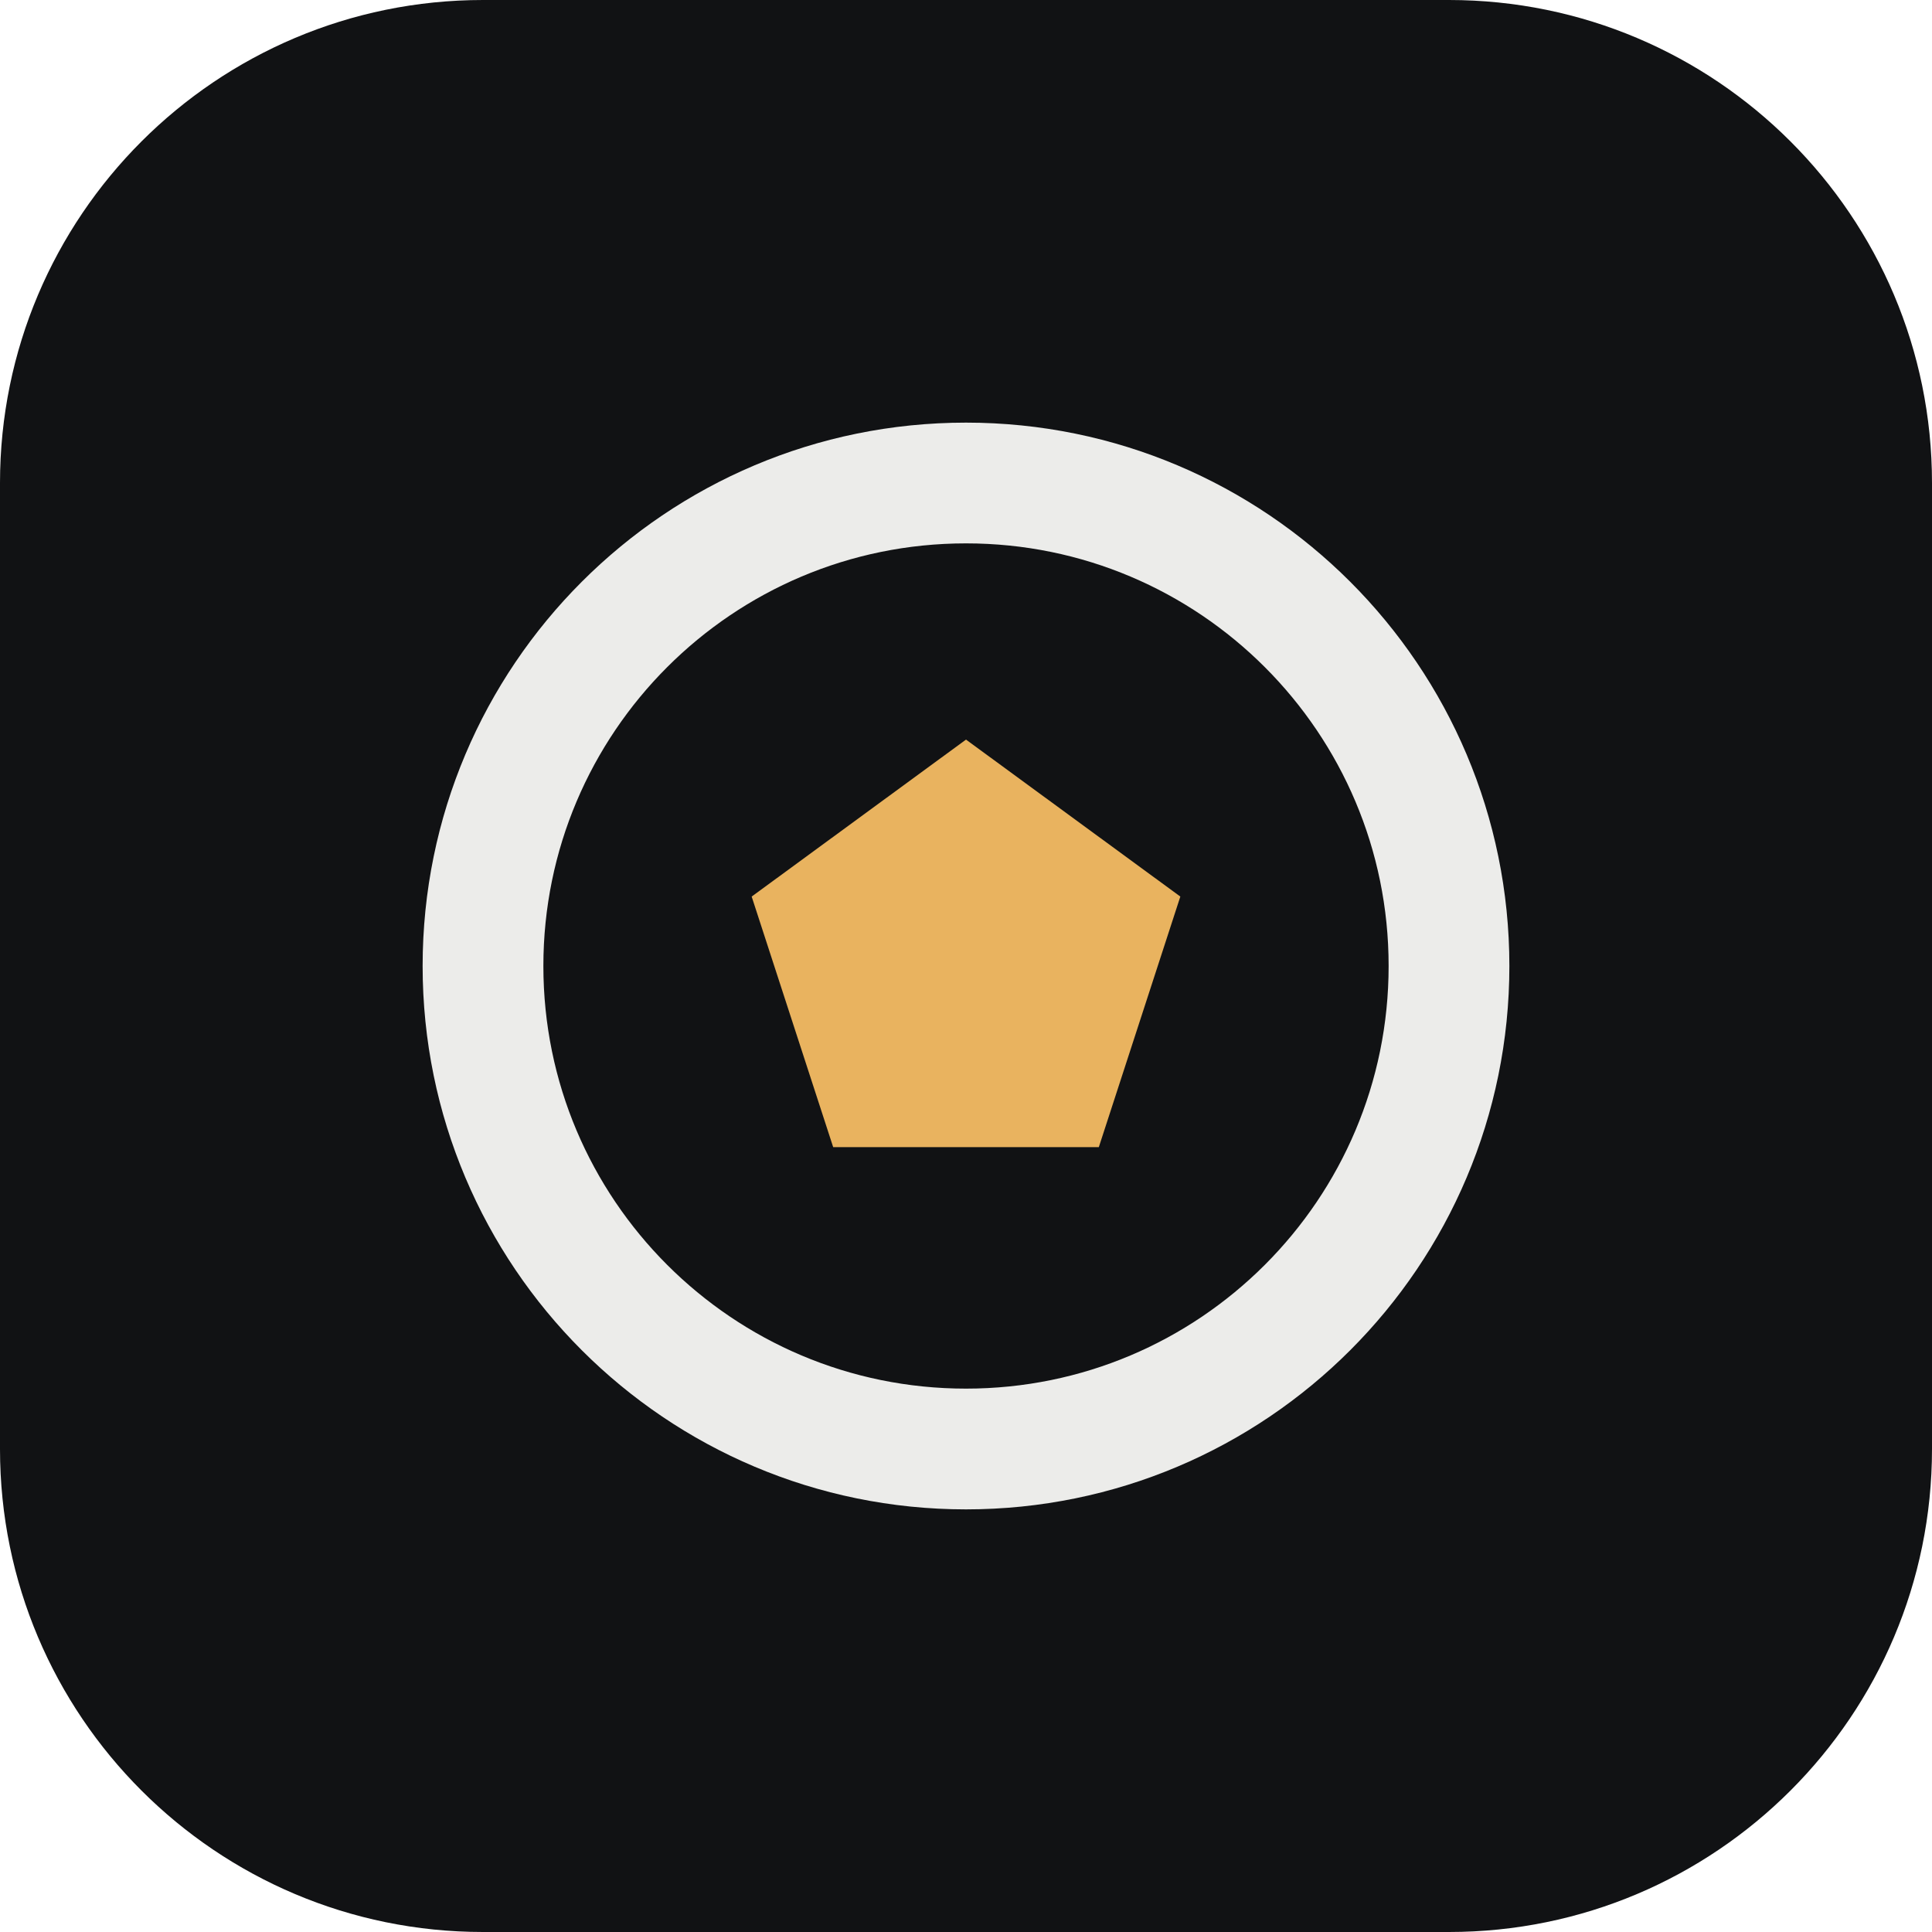
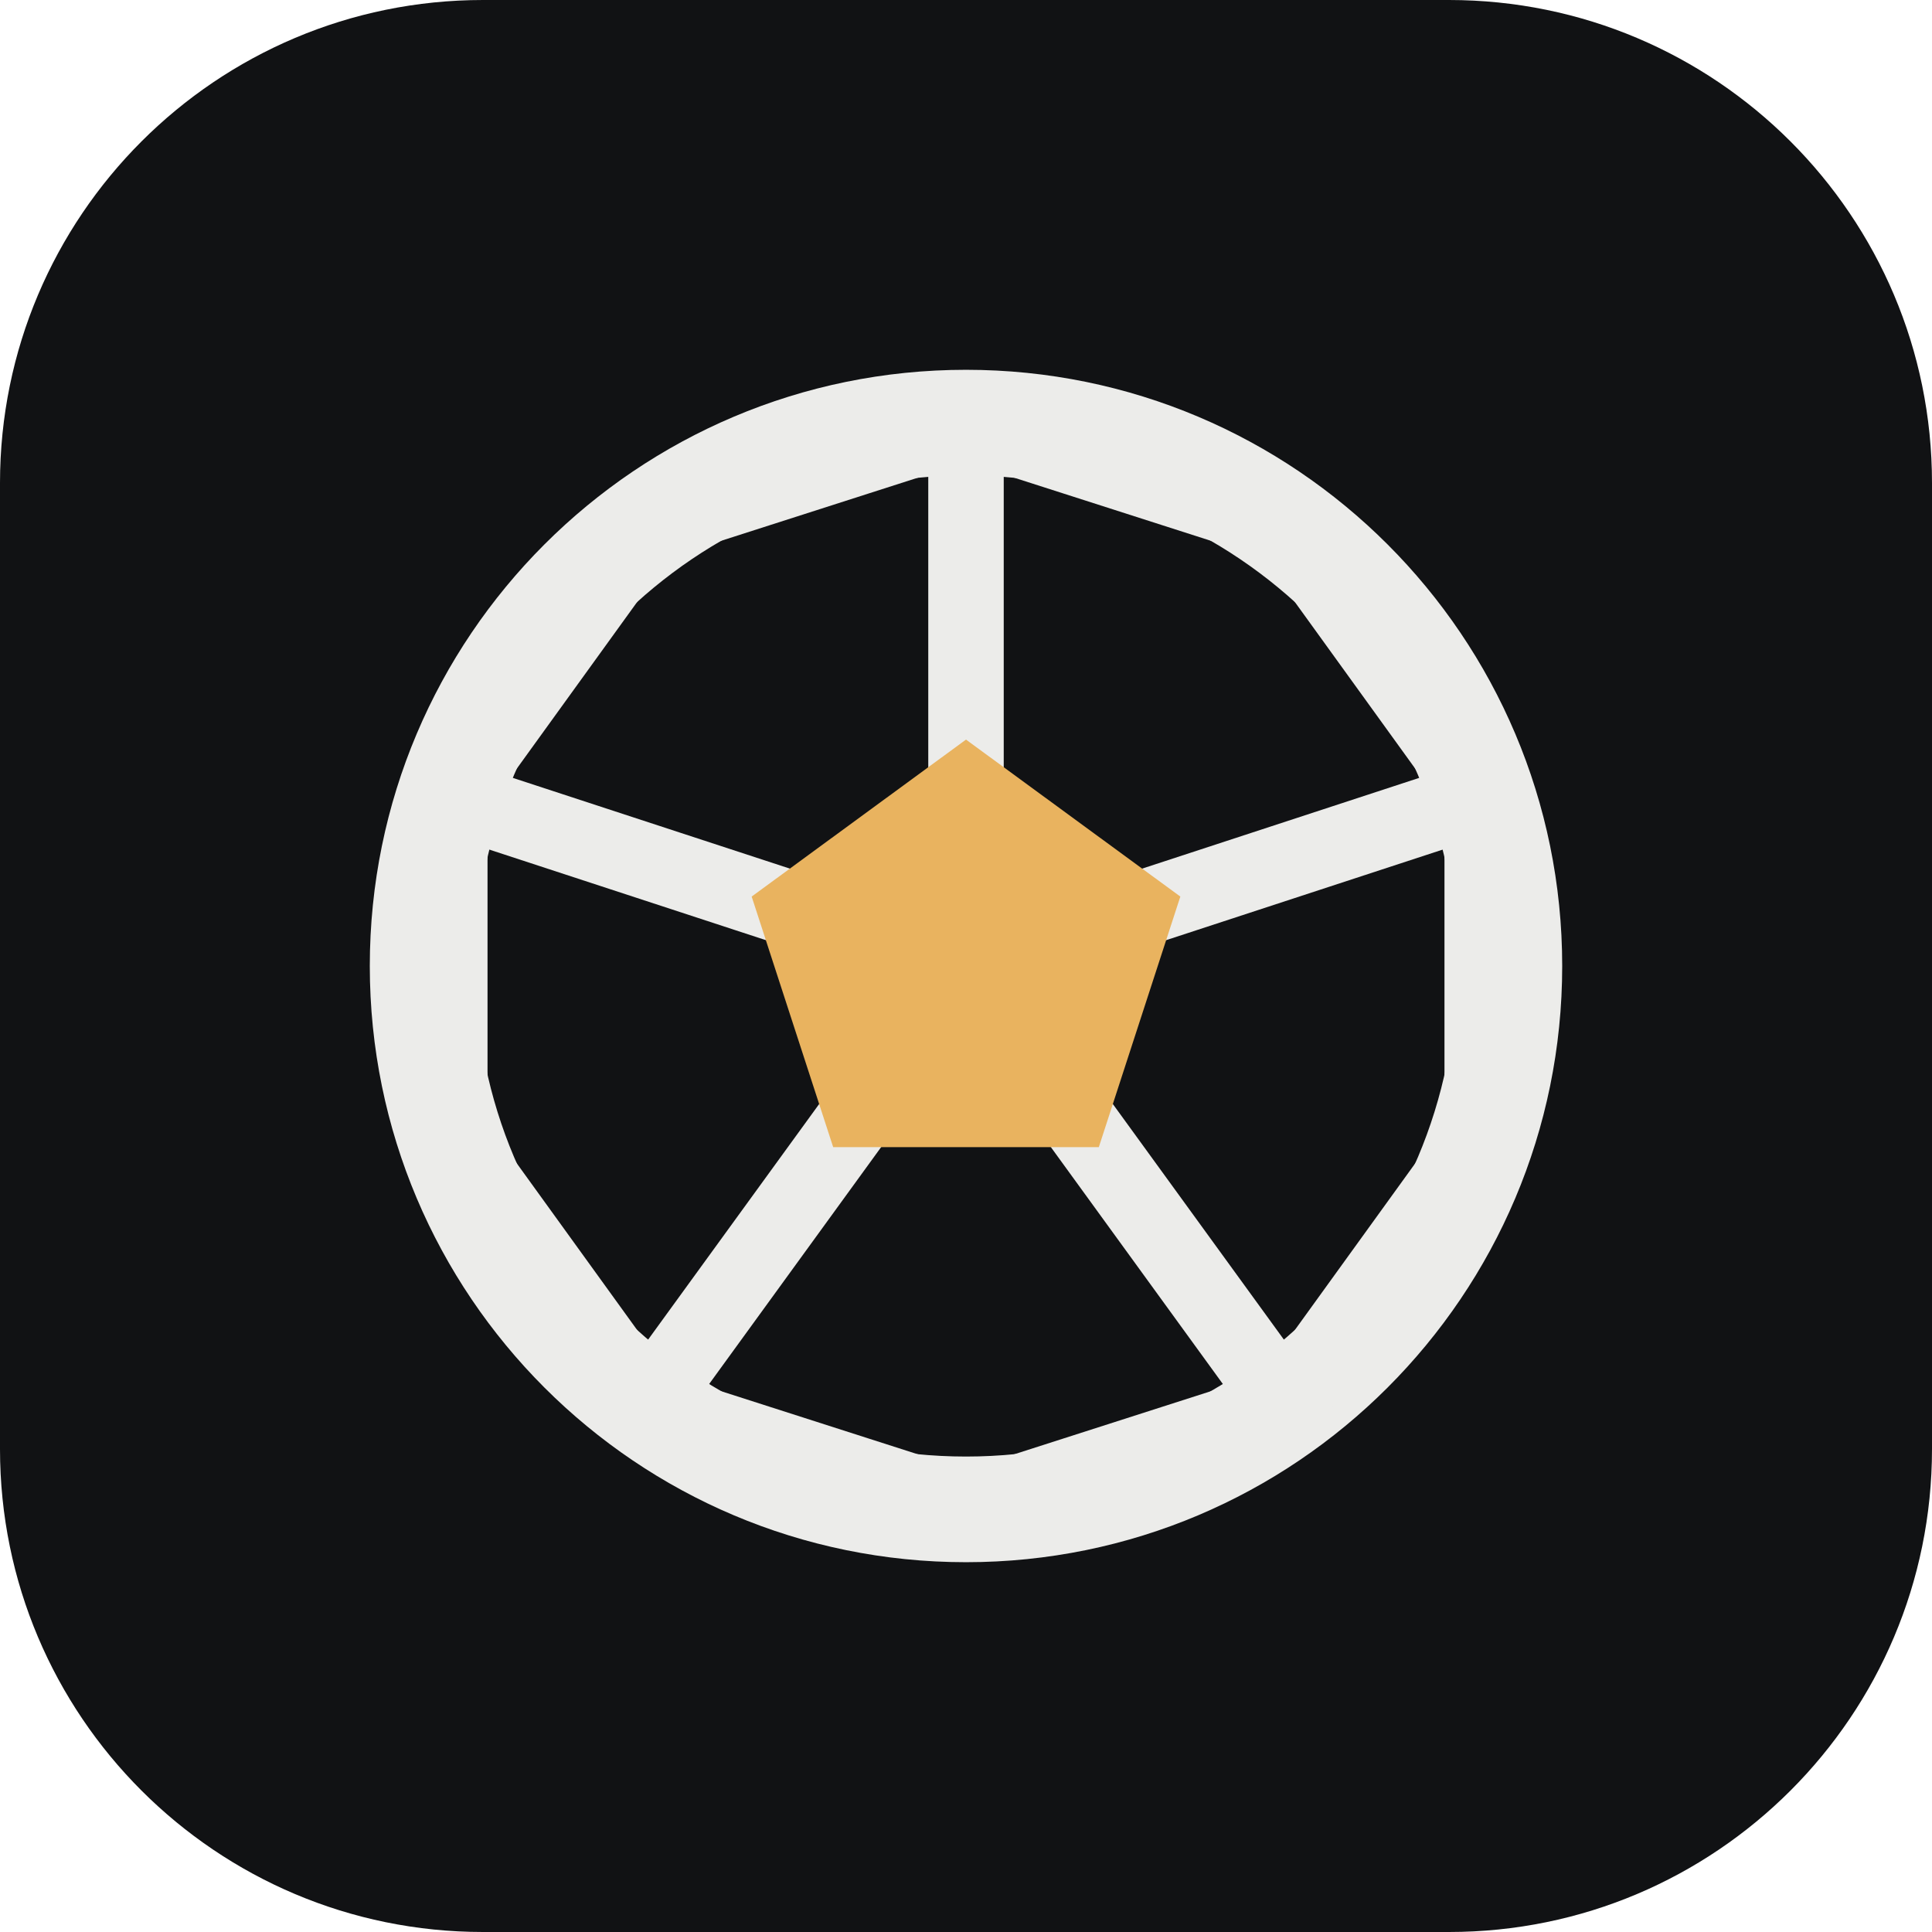
- <svg xmlns="http://www.w3.org/2000/svg" viewBox="0 0 64 64" role="img" aria-label="Footscan">
+ <svg xmlns="http://www.w3.org/2000/svg" viewBox="0 0 64 64" role="img" aria-label="Football Icon">
  <rect width="64" height="64" rx="16" fill="#111214" />
-   <circle cx="32" cy="32" r="16" fill="none" stroke="#ececea" stroke-width="4" />
+   <circle cx="32" cy="32" r="18" fill="none" stroke="#ececea" stroke-width="3.5" />
+   <g stroke="#ececea" stroke-width="2.5" stroke-linecap="butt" stroke-linejoin="miter" fill="none">
+     <line x1="32" y1="32" x2="32" y2="14" />
+     <line x1="32" y1="32" x2="49.1" y2="26.4" />
+     <line x1="32" y1="32" x2="42.6" y2="46.6" />
+     <line x1="32" y1="32" x2="21.4" y2="46.6" />
+     <line x1="32" y1="32" x2="14.9" y2="26.4" />
+     <path d="M 32 14 L 42.6 17.4 L 49.1 26.4 L 49.1 37.6 L 42.6 46.6 L 32 50 L 21.4 46.6 L 14.9 37.6 L 14.9 26.4 L 21.4 17.4 Z" />
+   </g>
  <path d="M32 24.5l7.1 5.2-2.7 8.3h-8.8l-2.7-8.3z" fill="#e9b35f" />
</svg>
